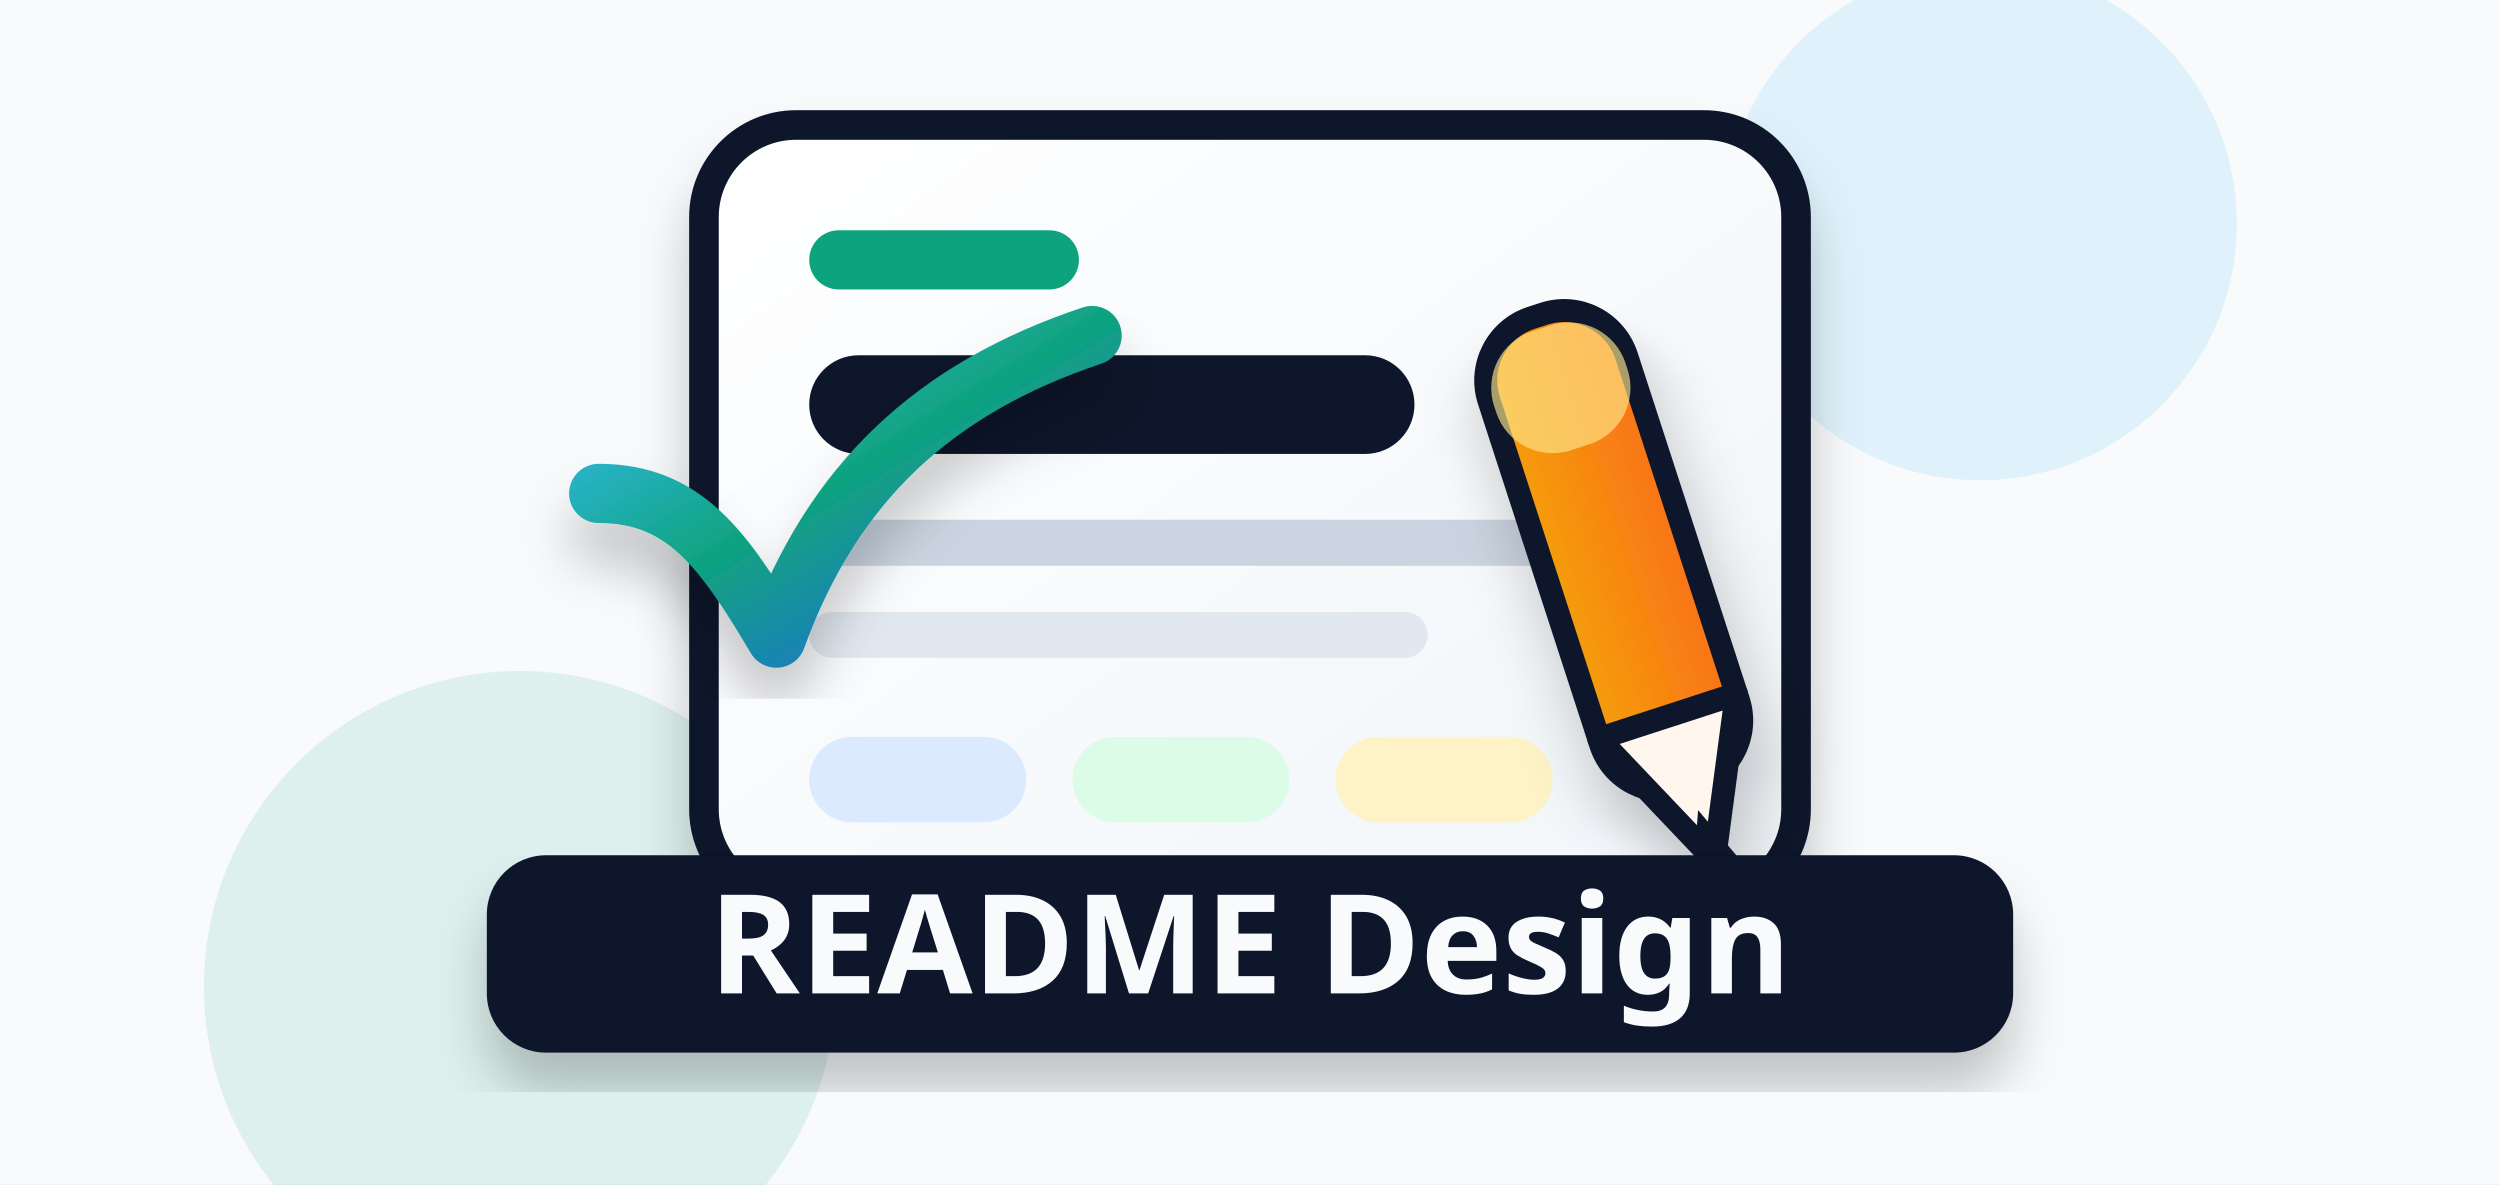
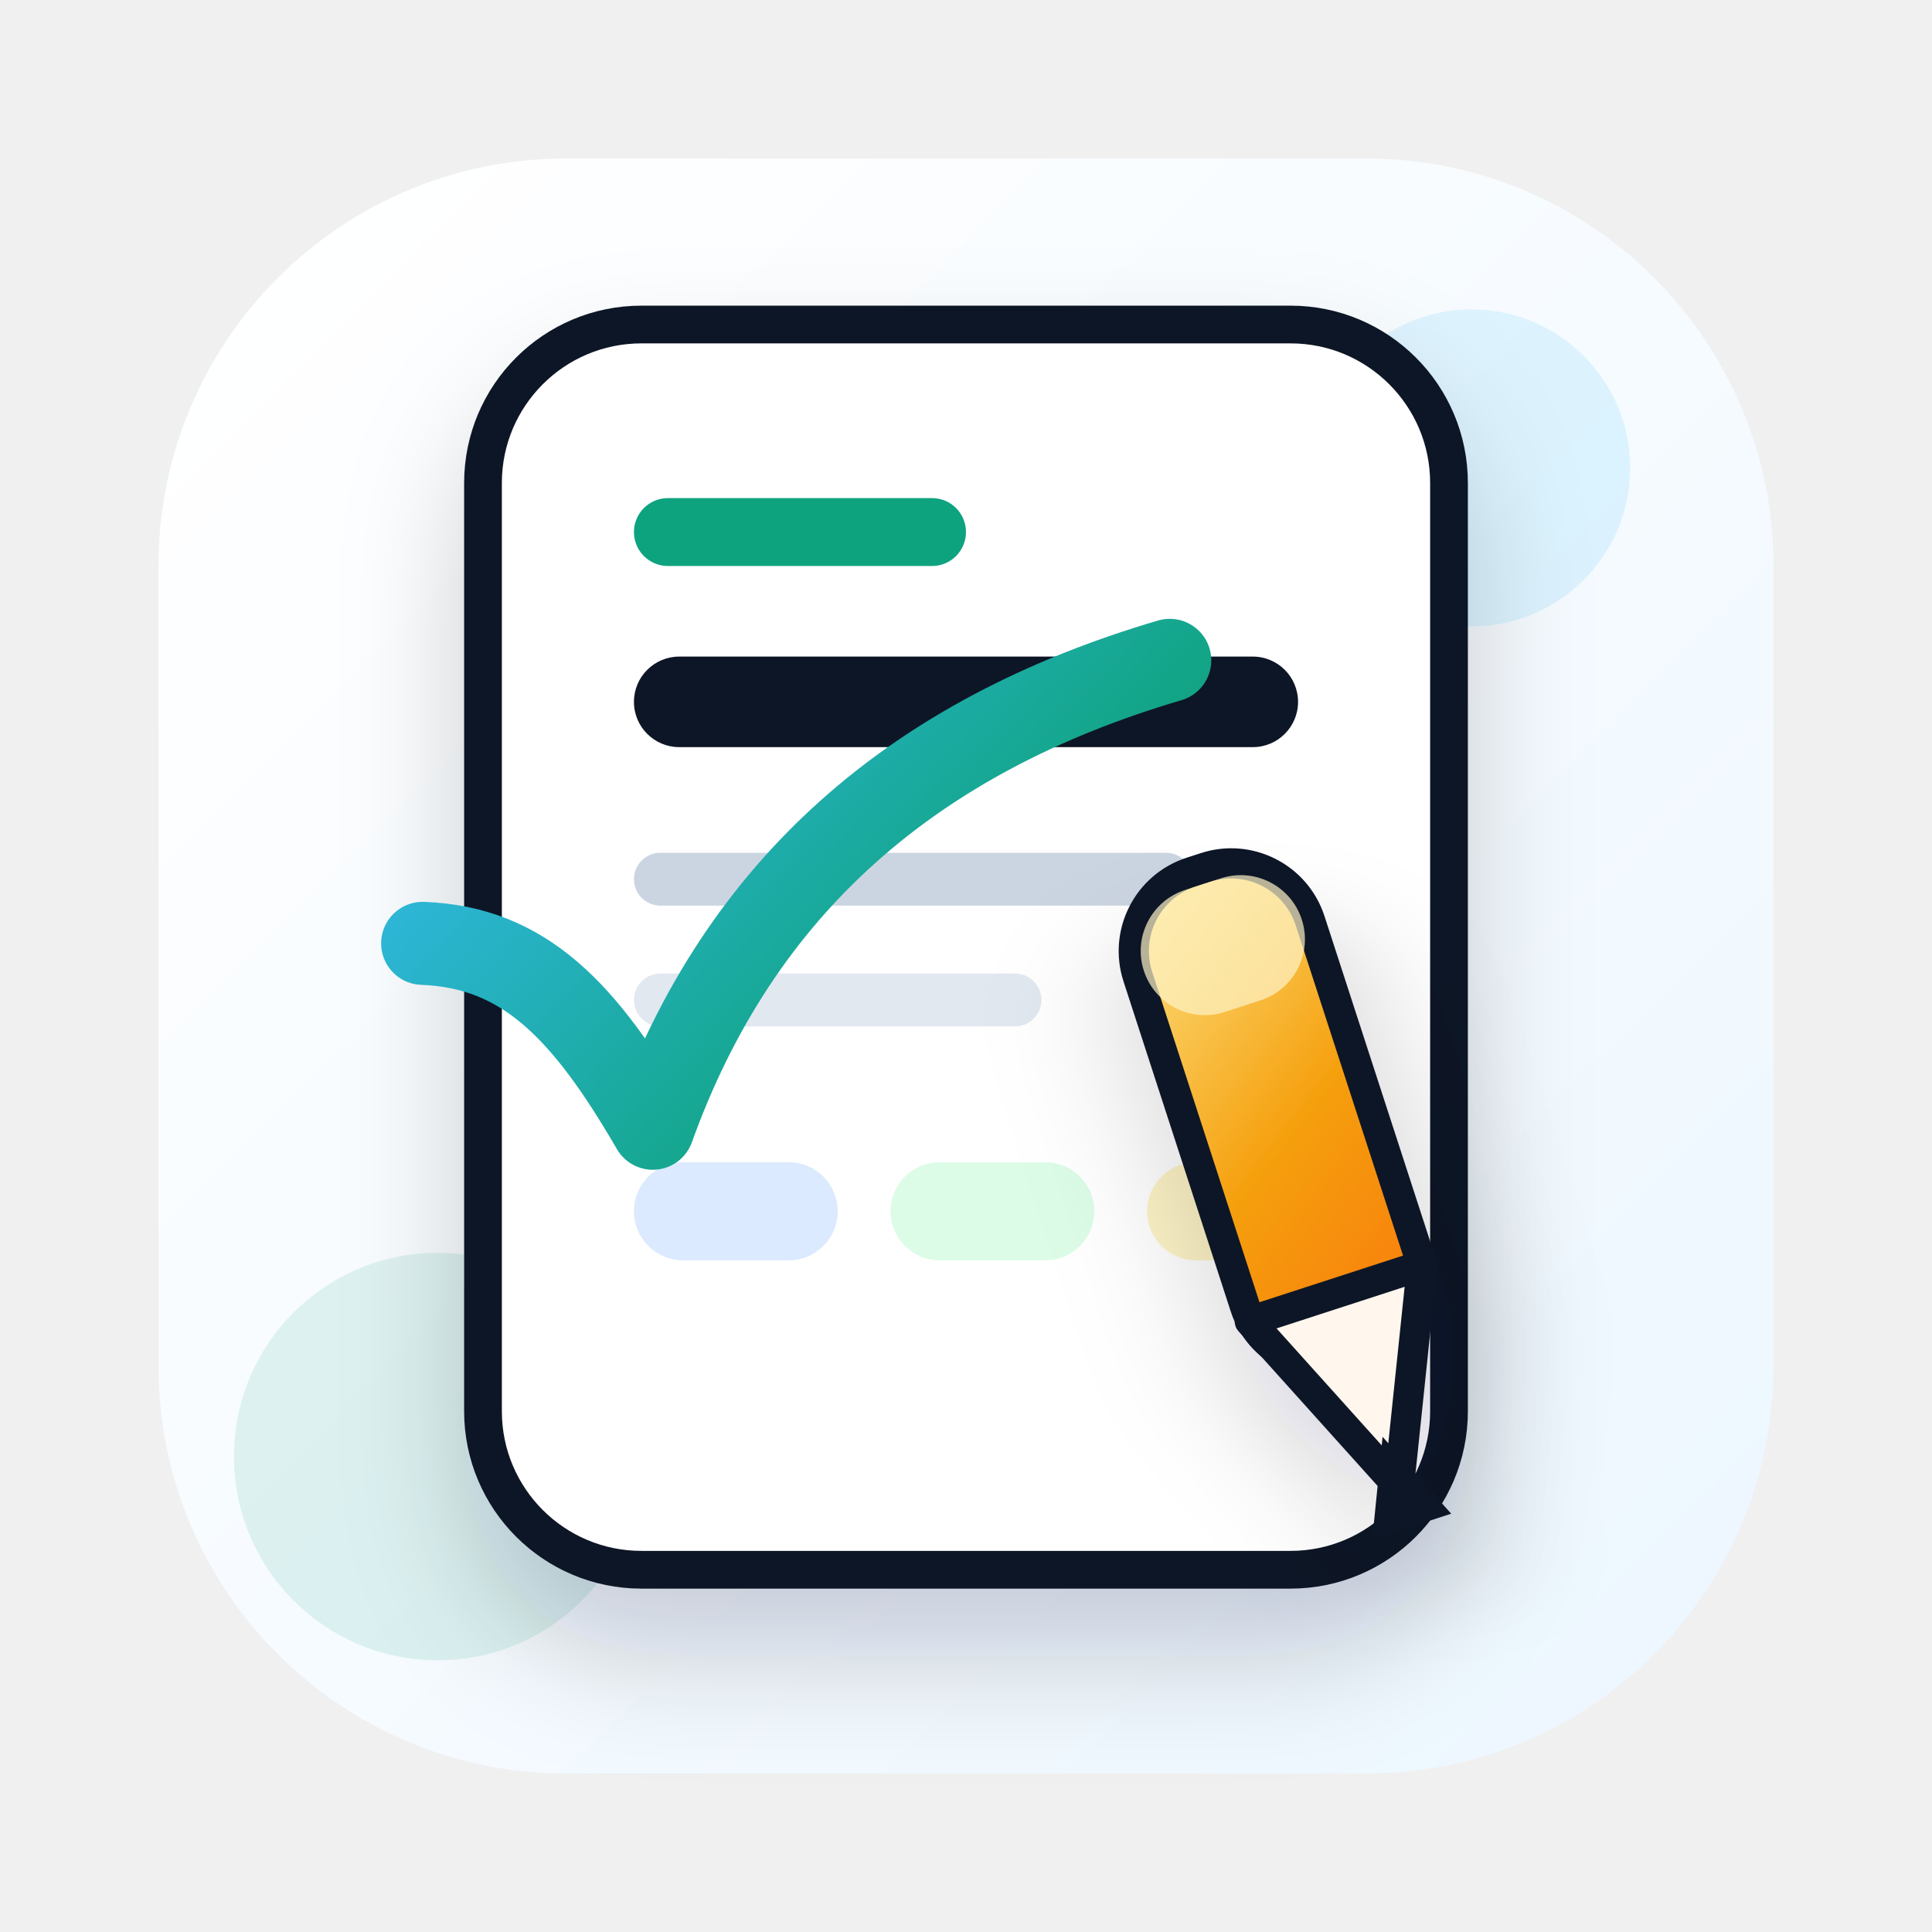
- <svg xmlns="http://www.w3.org/2000/svg" width="760" height="360" viewBox="0 0 760 360" role="img" aria-labelledby="title desc">
+ <svg xmlns="http://www.w3.org/2000/svg" width="512" height="512" viewBox="0 0 512 512" role="img" aria-labelledby="title desc">
  <defs>
-     <linearGradient id="page" x1="0" x2="1" y1="0" y2="1">
-       <stop offset="0%" stop-color="#ffffff" />
-       <stop offset="100%" stop-color="#f1f5f9" />
+     <linearGradient id="shell" x1="64" x2="448" y1="64" y2="448" gradientUnits="userSpaceOnUse">
+       <stop offset="0" stop-color="#ffffff" />
+       <stop offset="1" stop-color="#edf7ff" />
    </linearGradient>
-     <linearGradient id="accent" x1="0" x2="1" y1="0" y2="1">
-       <stop offset="0%" stop-color="#38bdf8" />
-       <stop offset="48%" stop-color="#10a37f" />
-       <stop offset="100%" stop-color="#2563eb" />
+     <linearGradient id="accent" x1="136" x2="376" y1="138" y2="360" gradientUnits="userSpaceOnUse">
+       <stop offset="0" stop-color="#38bdf8" />
+       <stop offset="0.52" stop-color="#10a37f" />
+       <stop offset="1" stop-color="#2563eb" />
    </linearGradient>
-     <linearGradient id="gold" x1="0" x2="1">
-       <stop offset="0%" stop-color="#f59e0b" />
-       <stop offset="100%" stop-color="#f97316" />
+     <linearGradient id="pencil" x1="315" x2="399" y1="230" y2="354" gradientUnits="userSpaceOnUse">
+       <stop offset="0" stop-color="#fde68a" />
+       <stop offset="0.52" stop-color="#f59e0b" />
+       <stop offset="1" stop-color="#f97316" />
    </linearGradient>
-     <filter id="shadow" x="-20%" y="-20%" width="140%" height="140%">
-       <feDropShadow dx="0" dy="12" stdDeviation="8" flood-color="#020617" flood-opacity="0.22" />
+     <filter id="softShadow" x="-20%" y="-20%" width="140%" height="140%">
+       <feDropShadow dx="0" dy="18" stdDeviation="16" flood-color="#0f172a" flood-opacity="0.18" />
    </filter>
  </defs>
-   <rect width="760" height="360" fill="#f8fafc" />
-   <circle cx="602" cy="68" r="78" fill="#38bdf8" opacity="0.13" />
-   <circle cx="158" cy="300" r="96" fill="#10a37f" opacity="0.12" />
-   <g filter="url(#shadow)">
-     <rect x="214" y="38" width="332" height="236" rx="28" fill="url(#page)" stroke="#0f172a" stroke-width="9" />
-     <rect x="246" y="70" width="82" height="18" rx="9" fill="#10a37f" />
-     <rect x="246" y="108" width="184" height="30" rx="15" fill="#0f172a" />
-     <rect x="246" y="158" width="236" height="14" rx="7" fill="#cbd5e1" />
-     <rect x="246" y="186" width="188" height="14" rx="7" fill="#e2e8f0" />
-     <rect x="246" y="224" width="66" height="26" rx="13" fill="#dbeafe" />
-     <rect x="326" y="224" width="66" height="26" rx="13" fill="#dcfce7" />
-     <rect x="406" y="224" width="66" height="26" rx="13" fill="#fef3c7" />
+   <rect x="42" y="42" width="428" height="428" rx="108" fill="url(#shell)" />
+   <circle cx="390" cy="124" r="42" fill="#38bdf8" opacity="0.14" />
+   <circle cx="116" cy="386" r="54" fill="#10a37f" opacity="0.12" />
+   <g filter="url(#softShadow)">
+     <rect x="128" y="86" width="256" height="330" rx="42" fill="#ffffff" stroke="#111827" stroke-width="10" />
+     <rect x="168" y="132" width="88" height="18" rx="9" fill="#10a37f" />
+     <rect x="168" y="174" width="176" height="24" rx="12" fill="#111827" />
+     <rect x="168" y="226" width="148" height="14" rx="7" fill="#cbd5e1" />
+     <rect x="168" y="258" width="108" height="14" rx="7" fill="#e2e8f0" />
+     <rect x="168" y="308" width="54" height="26" rx="13" fill="#dbeafe" />
+     <rect x="236" y="308" width="54" height="26" rx="13" fill="#dcfce7" />
+     <rect x="304" y="308" width="40" height="26" rx="13" fill="#fef3c7" />
  </g>
-   <g filter="url(#shadow)" transform="rotate(-18 506 176)">
-     <rect x="472" y="88" width="44" height="150" rx="20" fill="url(#gold)" stroke="#0f172a" stroke-width="7" />
-     <path d="M472 216h44l-22 46z" fill="#fff7ed" stroke="#0f172a" stroke-width="7" stroke-linejoin="round" />
-     <path d="M494 246l-9 22h18z" fill="#0f172a" />
-     <rect x="473" y="92" width="42" height="38" rx="18" fill="#fde68a" opacity="0.65" />
-   </g>
-   <g filter="url(#shadow)">
-     <path d="M182 150c26 0 38 17 54 44 17-47 48-76 96-92" fill="none" stroke="url(#accent)" stroke-width="18" stroke-linecap="round" stroke-linejoin="round" />
-   </g>
-   <g filter="url(#shadow)">
-     <rect x="148" y="260" width="464" height="60" rx="18" fill="#0f172a" />
-     <text x="380" y="302" text-anchor="middle" font-family="Arial Black, Impact, ui-sans-serif, sans-serif" font-size="42" font-weight="900" fill="#f8fafc">README Design</text>
+   <path d="M112 250c27 1 43 18 61 49 23-64 69-104 137-124" fill="none" stroke="url(#accent)" stroke-width="22" stroke-linecap="round" stroke-linejoin="round" />
+   <g filter="url(#softShadow)" transform="rotate(-18 346 318)">
+     <rect x="322" y="226" width="48" height="136" rx="22" fill="url(#pencil)" stroke="#111827" stroke-width="8" />
+     <path d="M322 344h48l-24 54z" fill="#fff7ed" stroke="#111827" stroke-width="8" stroke-linejoin="round" />
+     <path d="M346 384l-11 25h22z" fill="#111827" />
+     <rect x="324" y="230" width="44" height="34" rx="17" fill="#fef3c7" opacity="0.7" />
  </g>
</svg>
